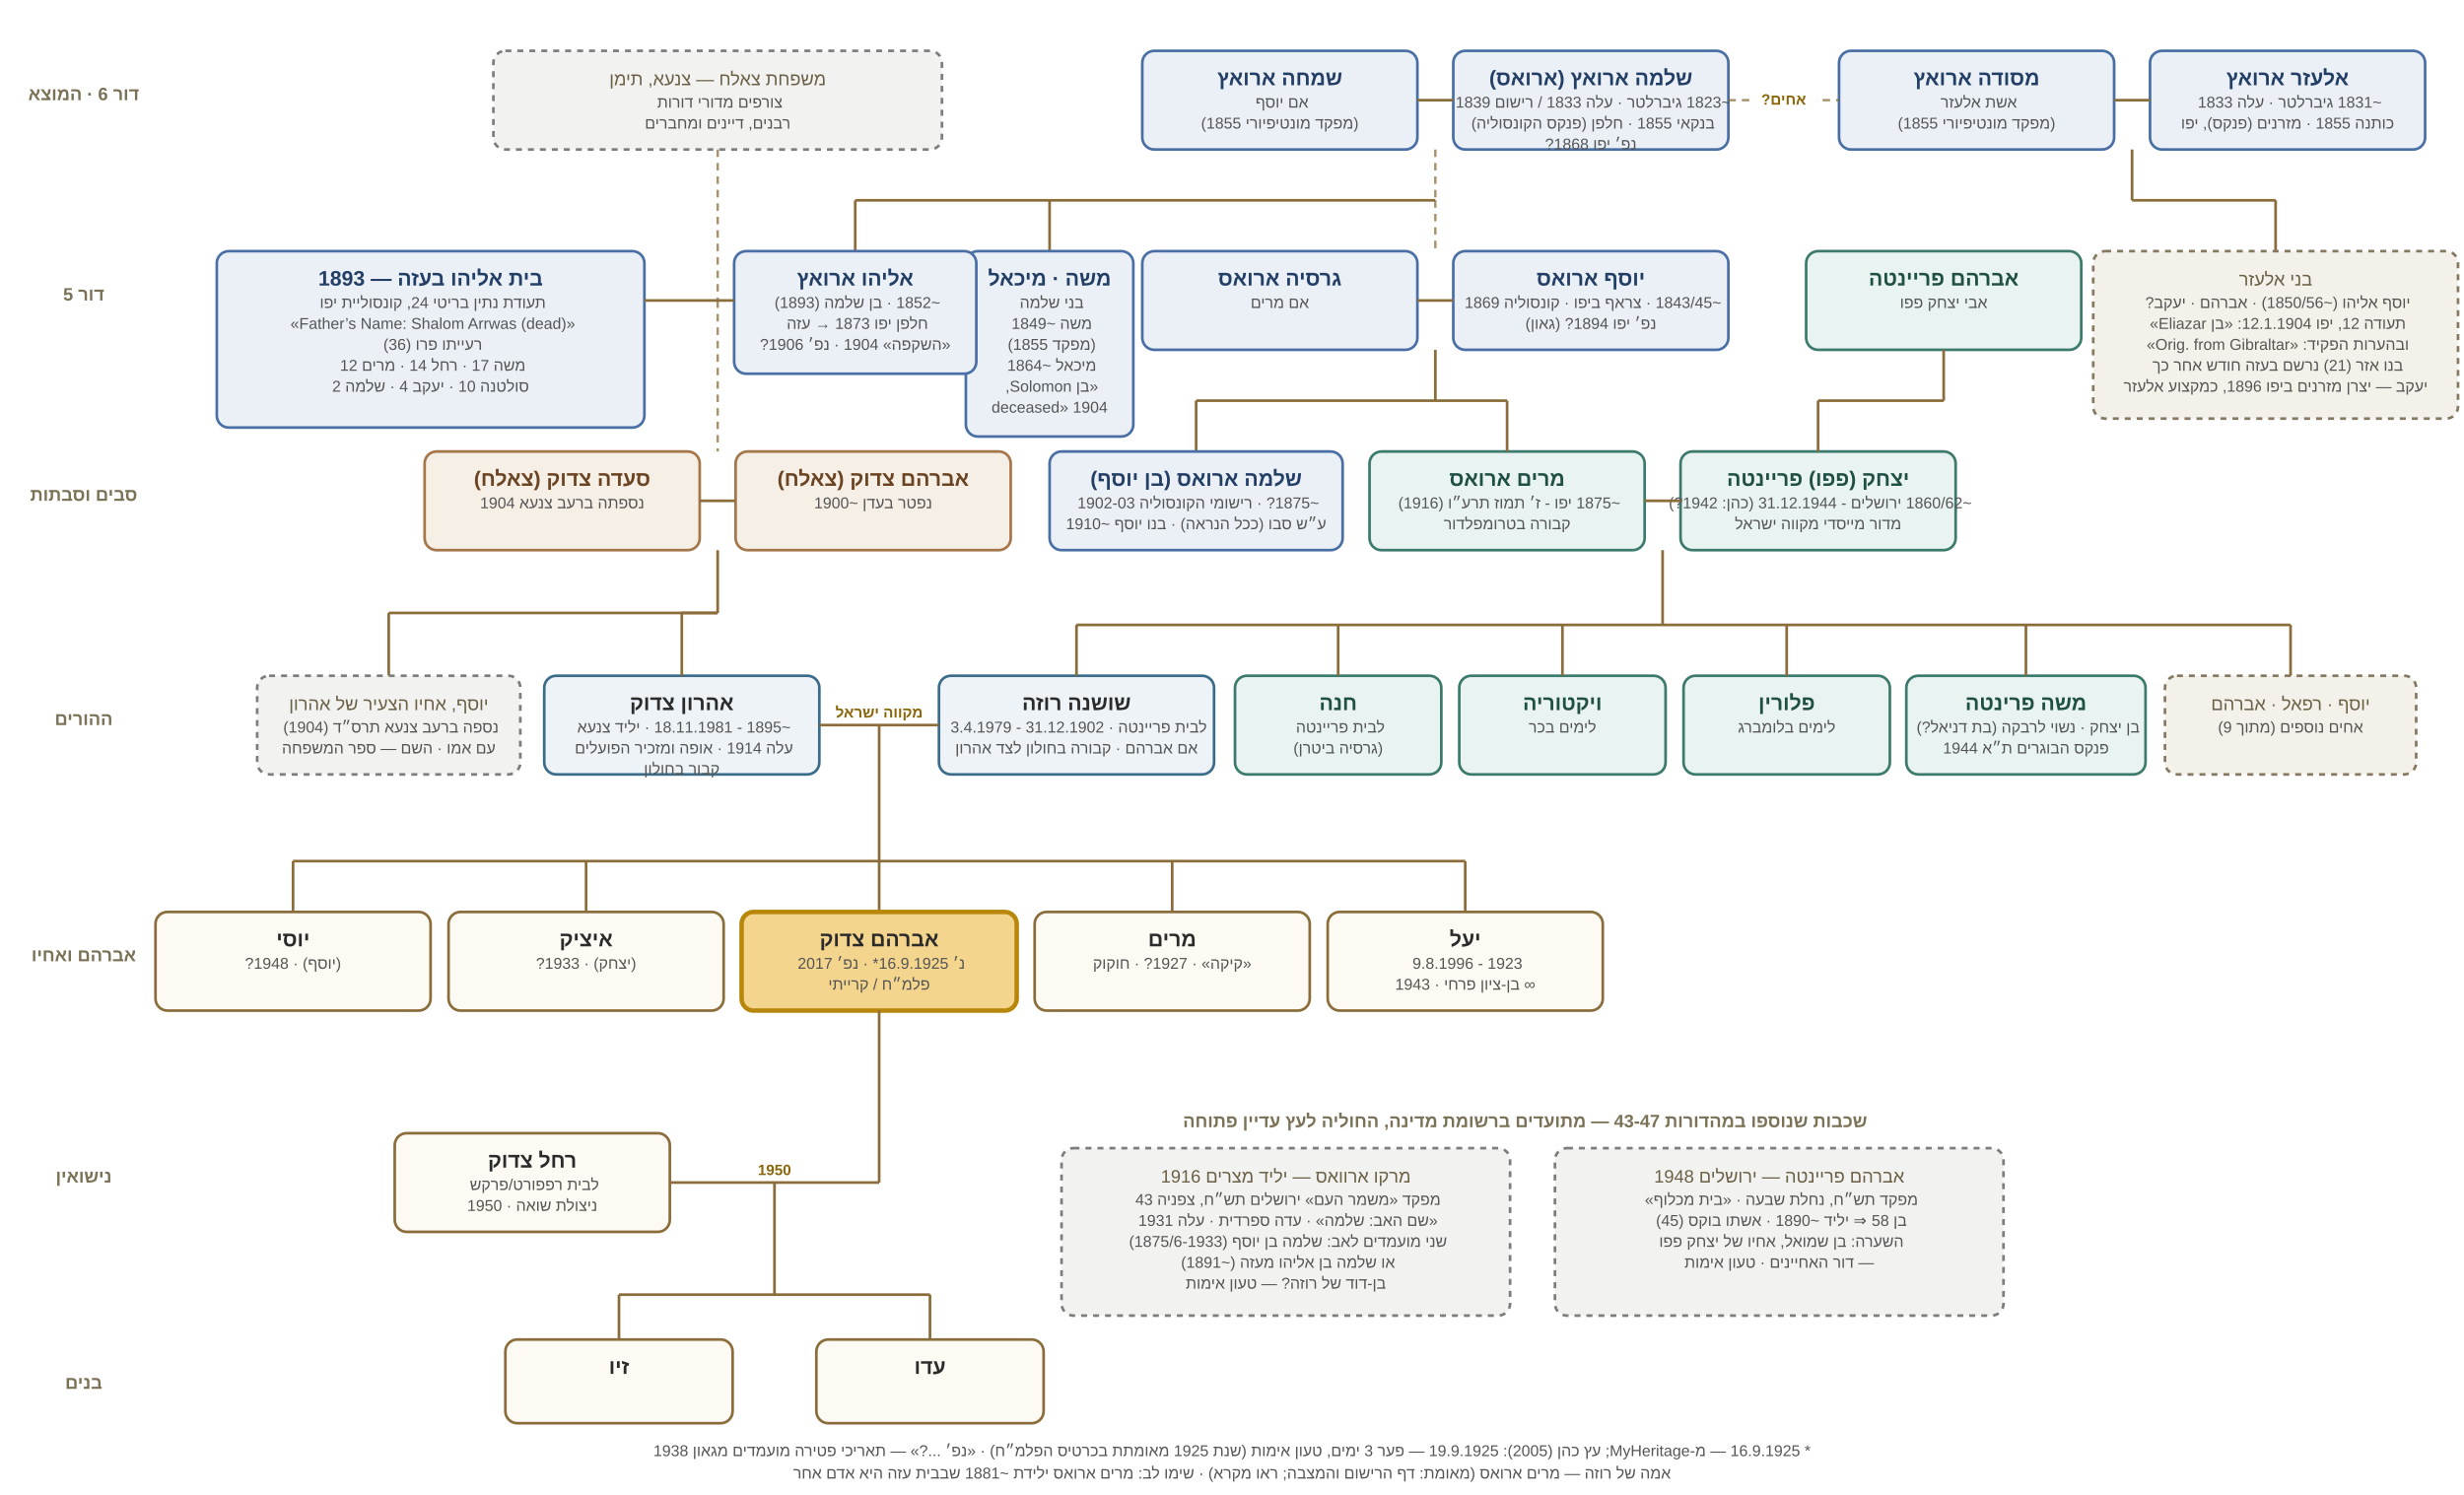
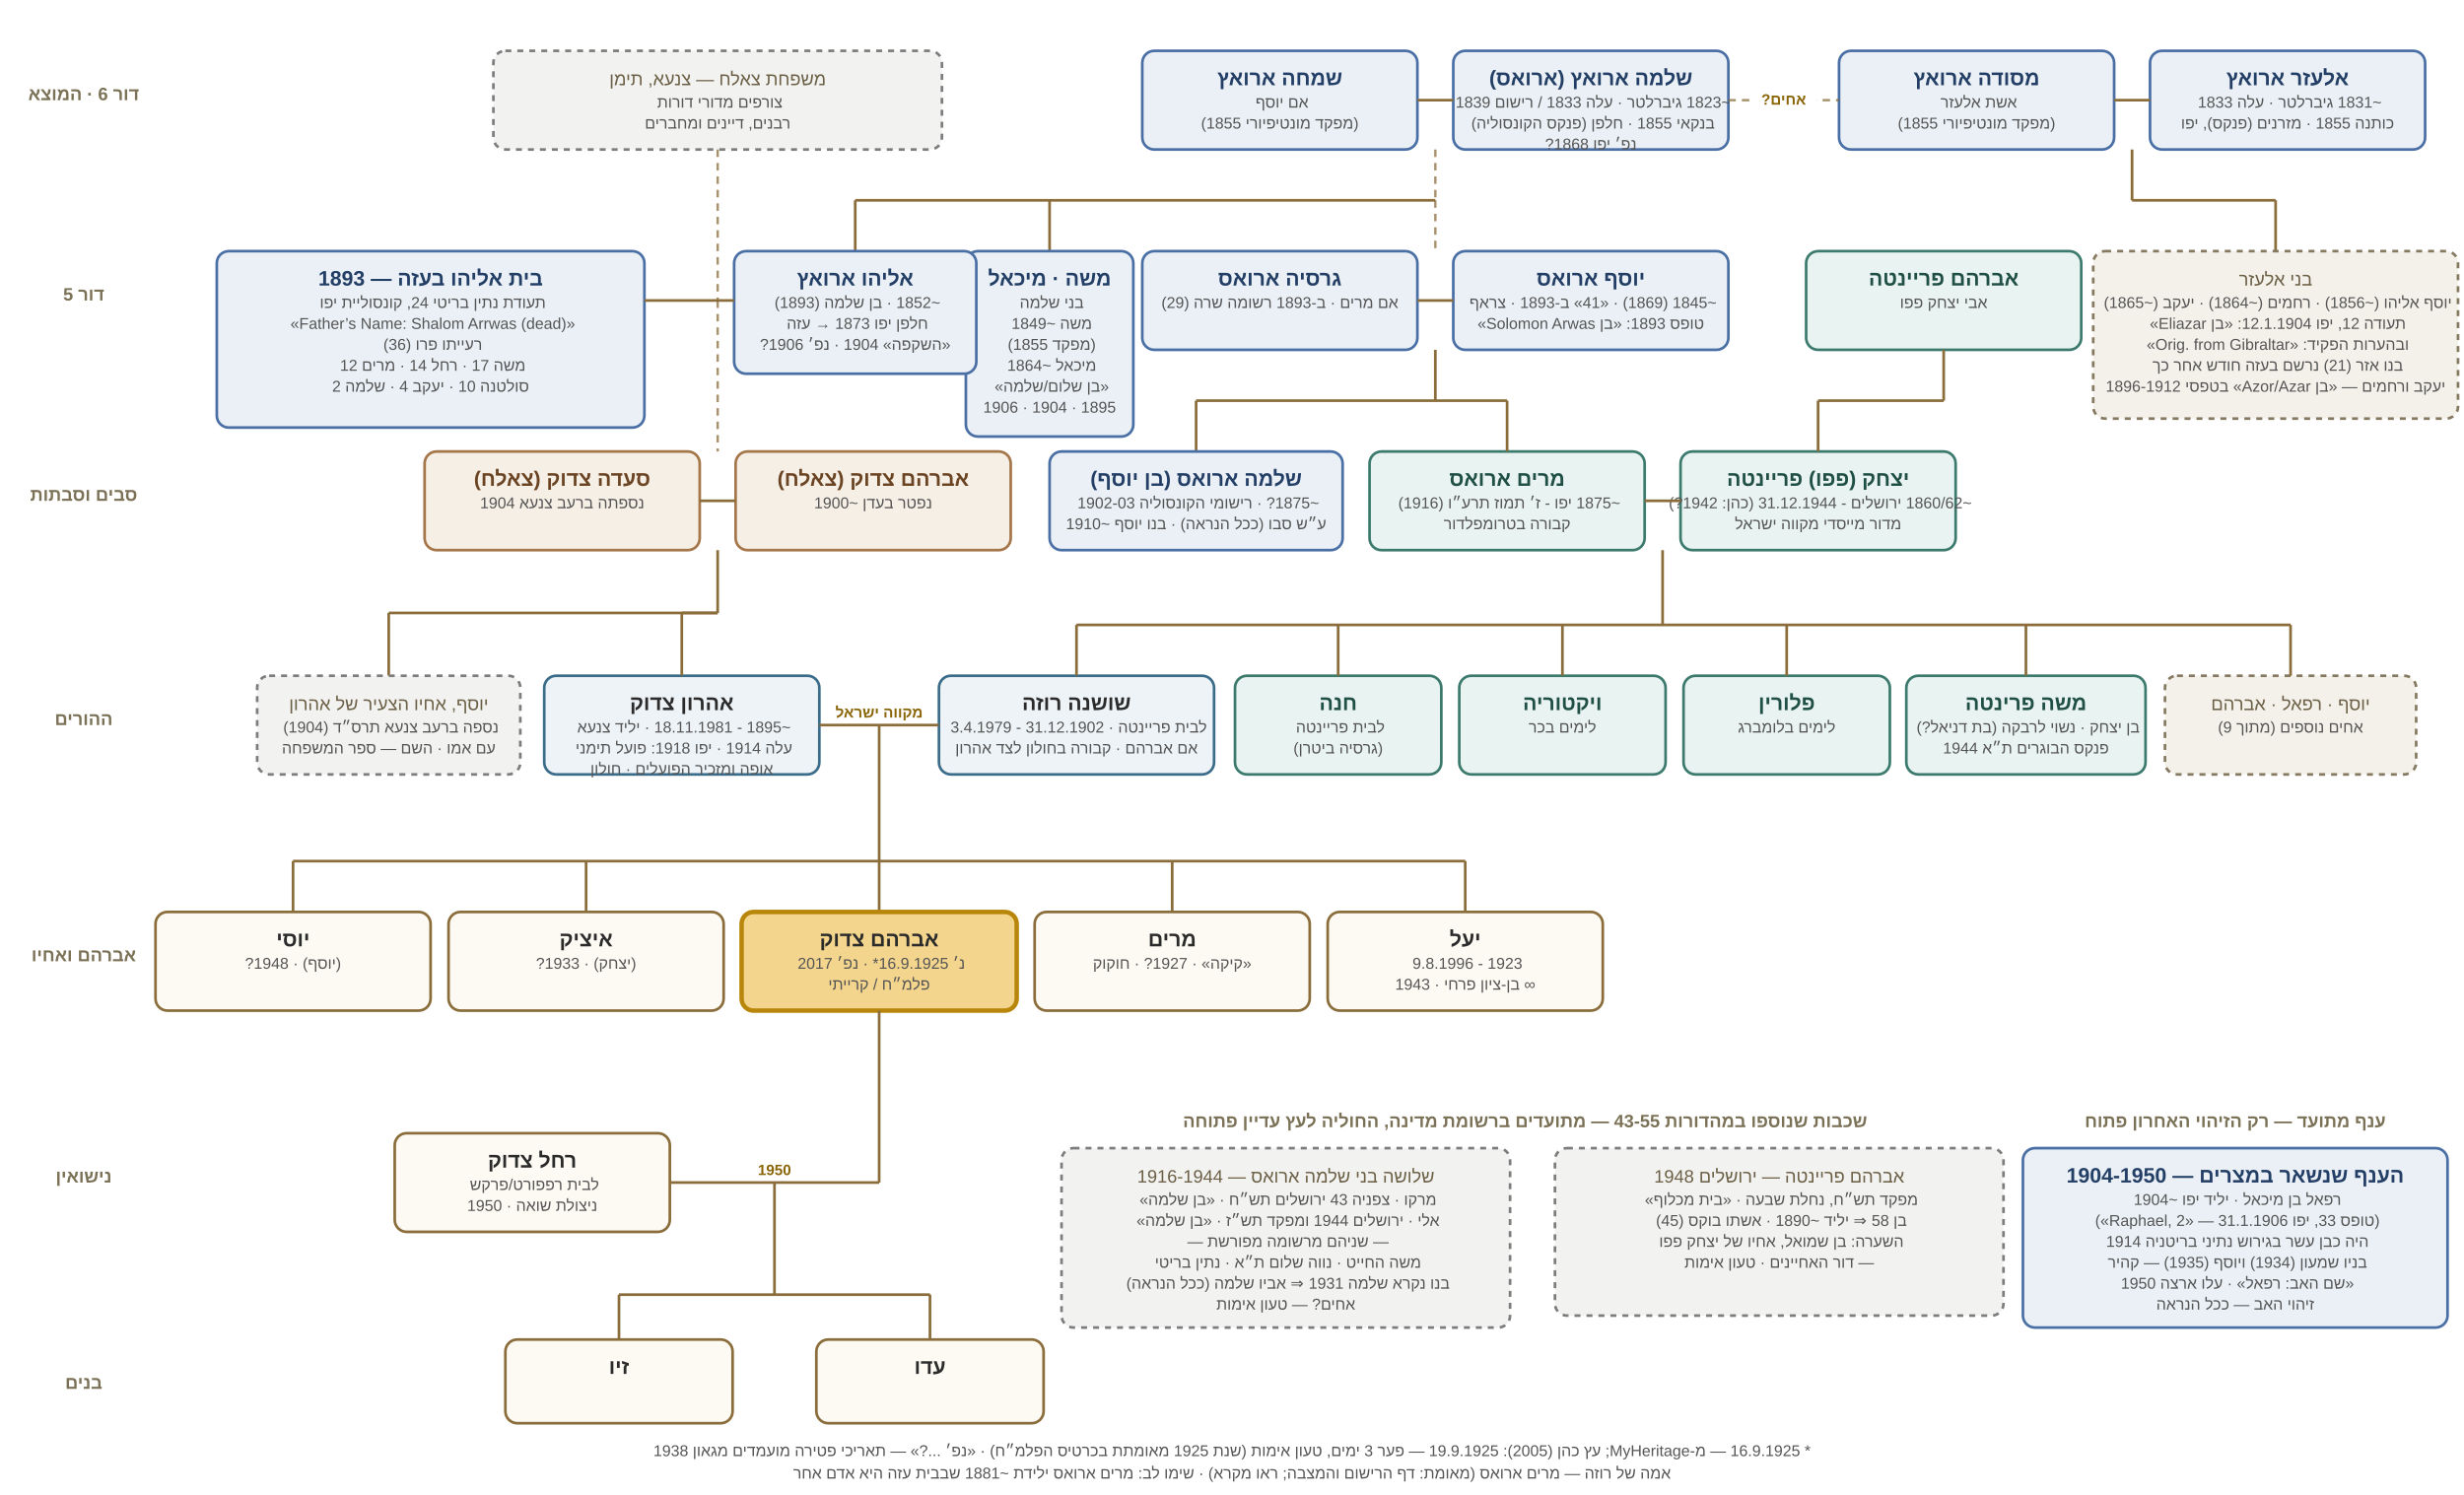
<svg xmlns="http://www.w3.org/2000/svg" id="famtree" role="img" aria-labelledby="famtree-t famtree-d" viewBox="0 0 1648 1000" font-family="Arial, sans-serif" direction="rtl">
  <style>
 #famtree rect.bg{fill:#ffffff;stroke:none}
 #famtree g rect{fill:#fbf7ef;stroke:#8a6d3b;stroke-width:1.8}
 #famtree .person rect{fill:#fdfaf3;stroke:#8a6d3b}
 #famtree .subject rect{fill:#f4d58d;stroke:#b8860b;stroke-width:3}
 #famtree .parent rect{fill:#eef3f7;stroke:#3b6d8a}
 #famtree .frainte rect{fill:#e9f3f1;stroke:#3b7a6d}
 #famtree .arwas rect{fill:#eaf0f6;stroke:#4a6fa5}
 #famtree .zadok rect{fill:#f6efe6;stroke:#a5764a}
 #famtree .misc rect{fill:#f4f1ea;stroke:#857a61;stroke-dasharray:4 4}
 #famtree .unk rect{fill:#f2f2f0;stroke:#7d7d7d;stroke-dasharray:4 4}
 #famtree .nm{font-size:14px;font-weight:700;fill:#2b2b2b}
 #famtree .sb{font-size:10.5px;fill:#555}
 #famtree .frainte .nm{fill:#204f45}#famtree .arwas .nm{fill:#243f66}#famtree .zadok .nm{fill:#6b4423}
 #famtree .misc .nm,#famtree .unk .nm{font-size:12px;font-weight:400;fill:#6b5f45}
 #famtree .ln{stroke:#8a6d3b;stroke-width:1.8;fill:none}
 #famtree .my{fill:#8a6508;font-size:10px;font-weight:700}
 #famtree .mybg{fill:#ffffff;stroke:none}
 #famtree .gen{fill:#7a7156;font-size:12px;font-weight:700}
 #famtree .rootln{stroke:#8a6d3b;stroke-width:1.6;fill:none;stroke-dasharray:5 4;opacity:.75}
</style>
  <rect class="bg" x="0" y="0" width="1648" height="1000" />
  <g class="arwas">
    <rect x="972.0" y="34" width="184" height="66" rx="8" />
    <text class="nm" x="1064.0" y="57" text-anchor="middle">שלמה ארואץ (ארואס)</text>
    <text class="sb" text-anchor="middle">
      <tspan x="1064.0" y="72">~1823 גיברלטר · עלה 1833 / רישום 1839</tspan>
      <tspan x="1064.0" y="86">בנקאי 1855 · חלפן (פנקס הקונסוליה)</tspan>
      <tspan x="1064.0" y="100">נפ׳ יפו 1868?</tspan>
    </text>
  </g>
  <g class="arwas">
    <rect x="764.0" y="34" width="184" height="66" rx="8" />
    <text class="nm" x="856.0" y="57" text-anchor="middle">שמחה ארואץ</text>
    <text class="sb" text-anchor="middle">
      <tspan x="856.0" y="72">אם יוסף</tspan>
      <tspan x="856.0" y="86">(מפקד מונטיפיורי 1855)</tspan>
    </text>
  </g>
  <line class="ln" x1="972.0" y1="67.0" x2="948.0" y2="67.0" />
  <g class="unk">
    <rect x="330.0" y="34" width="300" height="66" rx="8" />
    <text class="nm" x="480" y="57" text-anchor="middle">משפחת צאלח — צנעא, תימן</text>
    <text class="sb" text-anchor="middle">
      <tspan x="480" y="72">צורפים מדורי דורות</tspan>
      <tspan x="480" y="86">רבנים, דיינים ומחברים</tspan>
    </text>
  </g>
  <g class="arwas">
    <rect x="1438.0" y="34" width="184" height="66" rx="8" />
    <text class="nm" x="1530.0" y="57" text-anchor="middle">אלעזר ארואץ</text>
    <text class="sb" text-anchor="middle">
      <tspan x="1530.0" y="72">~1831 גיברלטר · עלה 1833</tspan>
      <tspan x="1530.0" y="86">כותנה 1855 · מזרנים (פנקס), יפו</tspan>
    </text>
  </g>
  <g class="arwas">
    <rect x="1230.0" y="34" width="184" height="66" rx="8" />
    <text class="nm" x="1322.0" y="57" text-anchor="middle">מסודה ארואץ</text>
    <text class="sb" text-anchor="middle">
      <tspan x="1322.0" y="72">אשת אלעזר</tspan>
      <tspan x="1322.0" y="86">(מפקד מונטיפיורי 1855)</tspan>
    </text>
  </g>
  <line class="ln" x1="1438.0" y1="67.0" x2="1414.0" y2="67.0" />
  <line class="rootln" x1="1156.0" y1="67.0" x2="1230.0" y2="67.0" />
  <rect class="mybg" x="1171.0" y="58.0" width="44" height="15" />
  <text class="my" x="1193.0" y="70.0" text-anchor="middle">אחים?</text>
  <g class="arwas">
    <rect x="972.0" y="168" width="184" height="66" rx="8" />
    <text class="nm" x="1064.0" y="191" text-anchor="middle">יוסף ארואס</text>
    <text class="sb" text-anchor="middle">
-       <tspan x="1064.0" y="206">~1843/45 · צראף ביפו · קונסוליה 1869</tspan>
-       <tspan x="1064.0" y="220">נפ׳ יפו 1894? (גאון)</tspan>
+       <tspan x="1064.0" y="206">~1845 (1869) · «41» ב-1893 · צראף</tspan>
+       <tspan x="1064.0" y="220">טופס 1893: «בן Solomon Arwas»</tspan>
    </text>
  </g>
  <g class="arwas">
    <rect x="764.0" y="168" width="184" height="66" rx="8" />
    <text class="nm" x="856.0" y="191" text-anchor="middle">גרסיה ארואס</text>
    <text class="sb" text-anchor="middle">
-       <tspan x="856.0" y="206">אם מרים</tspan>
+       <tspan x="856.0" y="206">אם מרים · ב-1893 רשומה שרה (29)</tspan>
    </text>
  </g>
  <line class="ln" x1="972.0" y1="201.0" x2="948.0" y2="201.0" />
  <g class="frainte">
    <rect x="1208.0" y="168" width="184" height="66" rx="8" />
    <text class="nm" x="1300" y="191" text-anchor="middle">אברהם פריינטה</text>
    <text class="sb" text-anchor="middle">
      <tspan x="1300" y="206">אבי יצחק פפו</tspan>
    </text>
  </g>
  <line class="rootln" x1="960" y1="100" x2="960" y2="134.0" />
  <line class="rootln" x1="960" y1="134.0" x2="960" y2="134.0" />
  <line class="rootln" x1="960" y1="134.0" x2="960" y2="168" />
  <line class="ln" x1="572" y1="134.0" x2="960" y2="134.0" />
  <line class="ln" x1="702" y1="134.0" x2="702" y2="168" />
  <line class="ln" x1="572" y1="134.0" x2="572" y2="168" />
  <g class="arwas">
    <rect x="646.0" y="168" width="112" height="124" rx="8" />
    <text class="nm" x="702" y="191" text-anchor="middle">משה · מיכאל</text>
    <text class="sb" text-anchor="middle">
      <tspan x="702" y="206">בני שלמה</tspan>
      <tspan x="702" y="220">משה ~1849</tspan>
      <tspan x="702" y="234">(מפקד 1855)</tspan>
      <tspan x="702" y="248">מיכאל ~1864</tspan>
-       <tspan x="702" y="262">«בן Solomon,</tspan>
-       <tspan x="702" y="276">deceased» 1904</tspan>
+       <tspan x="702" y="262">«בן שלום/שלמה»</tspan>
+       <tspan x="702" y="276">1895 · 1904 · 1906</tspan>
    </text>
  </g>
  <g class="arwas">
    <rect x="491.0" y="168" width="162" height="82" rx="8" />
    <text class="nm" x="572" y="191" text-anchor="middle">אליהו ארואץ</text>
    <text class="sb" text-anchor="middle">
      <tspan x="572" y="206">~1852 · בן שלמה (1893)</tspan>
      <tspan x="572" y="220">חלפן יפו 1873 → עזה</tspan>
      <tspan x="572" y="234">«השקפה» 1904 · נפ׳ 1906?</tspan>
    </text>
  </g>
  <g class="arwas">
    <rect x="145.0" y="168" width="286" height="118" rx="8" />
    <text class="nm" x="288" y="191" text-anchor="middle">בית אליהו בעזה — 1893</text>
    <text class="sb" text-anchor="middle">
      <tspan x="288" y="206">תעודת נתין בריטי 24, קונסוליית יפו</tspan>
      <tspan x="288" y="220">«Father’s Name: Shalom Arrwas (dead)»</tspan>
      <tspan x="288" y="234">רעייתו פרו (36)</tspan>
      <tspan x="288" y="248">משה 17 · רחל 14 · מרים 12</tspan>
      <tspan x="288" y="262">סולטנה 10 · יעקב 4 · שלמה 2</tspan>
    </text>
  </g>
  <line class="ln" x1="431" y1="201" x2="491" y2="201" />
  <line class="ln" x1="1426" y1="100" x2="1426" y2="134.0" />
  <line class="ln" x1="1426" y1="134.0" x2="1522" y2="134.0" />
  <line class="ln" x1="1522" y1="134.0" x2="1522" y2="168" />
  <g class="misc">
    <rect x="1400.0" y="168" width="244" height="112" rx="8" />
    <text class="nm" x="1522" y="191" text-anchor="middle">בני אלעזר</text>
    <text class="sb" text-anchor="middle">
-       <tspan x="1522" y="206">יוסף אליהו (~1850/56) · אברהם · יעקב?</tspan>
+       <tspan x="1522" y="206">יוסף אליהו (~1856) · רחמים (~1864) · יעקב (~1865)</tspan>
      <tspan x="1522" y="220">תעודה 12, יפו 12.1.1904: «בן Eliazar»</tspan>
      <tspan x="1522" y="234">ובהערות הפקיד: «Orig. from Gibraltar»</tspan>
      <tspan x="1522" y="248">בנו אזר (21) נרשם בעזה חודש אחר כך</tspan>
-       <tspan x="1522" y="262">יעקב — יצרן מזרנים ביפו 1896, כמקצוע אלעזר</tspan>
+       <tspan x="1522" y="262">יעקב ורחמים — «בן Azor/Azar» בטפסי 1896-1912</tspan>
    </text>
  </g>
  <g class="frainte">
    <rect x="1124.0" y="302" width="184" height="66" rx="8" />
    <text class="nm" x="1216.0" y="325" text-anchor="middle">יצחק (פפו) פריינטה</text>
    <text class="sb" text-anchor="middle">
      <tspan x="1216.0" y="340">~1860/62 ירושלים - 31.12.1944 (כהן: 1942?)</tspan>
      <tspan x="1216.0" y="354">מדור מייסדי מקווה ישראל</tspan>
    </text>
  </g>
  <g class="frainte">
    <rect x="916.0" y="302" width="184" height="66" rx="8" />
    <text class="nm" x="1008.0" y="325" text-anchor="middle">מרים ארואס</text>
    <text class="sb" text-anchor="middle">
      <tspan x="1008.0" y="340">~1875 יפו - ז׳ תמוז תרע״ו (1916)</tspan>
      <tspan x="1008.0" y="354">קבורה בטרומפלדור</tspan>
    </text>
  </g>
  <line class="ln" x1="1124.0" y1="335.0" x2="1100.0" y2="335.0" />
  <g class="zadok">
    <rect x="492.0" y="302" width="184" height="66" rx="8" />
    <text class="nm" x="584.0" y="325" text-anchor="middle">אברהם צדוק (צאלח)</text>
    <text class="sb" text-anchor="middle">
      <tspan x="584.0" y="340">נפטר בעדן ~1900</tspan>
    </text>
  </g>
  <g class="zadok">
    <rect x="284.0" y="302" width="184" height="66" rx="8" />
    <text class="nm" x="376.0" y="325" text-anchor="middle">סעדה צדוק (צאלח)</text>
    <text class="sb" text-anchor="middle">
      <tspan x="376.0" y="340">נספתה ברעב צנעא 1904</tspan>
    </text>
  </g>
  <line class="ln" x1="492.0" y1="335.0" x2="468.0" y2="335.0" />
  <line class="rootln" x1="480" y1="100" x2="480" y2="201.0" />
  <line class="rootln" x1="480" y1="201.0" x2="480" y2="201.0" />
  <line class="rootln" x1="480" y1="201.0" x2="480" y2="302" />
  <line class="ln" x1="960" y1="234" x2="960" y2="268.0" />
  <line class="ln" x1="800" y1="268.0" x2="1008.0" y2="268.0" />
  <line class="ln" x1="1008.0" y1="268.0" x2="1008.0" y2="302" />
  <line class="ln" x1="800" y1="268.0" x2="800" y2="302" />
  <g class="arwas">
    <rect x="702.0" y="302" width="196" height="66" rx="8" />
    <text class="nm" x="800" y="325" text-anchor="middle">שלמה ארואס (בן יוסף)</text>
    <text class="sb" text-anchor="middle">
      <tspan x="800" y="340">~1875? · רישומי הקונסוליה 1902-03</tspan>
      <tspan x="800" y="354">ע״ש סבו (ככל הנראה) · בנו יוסף ~1910</tspan>
    </text>
  </g>
  <line class="ln" x1="1300" y1="234" x2="1300" y2="268.0" />
  <line class="ln" x1="1300" y1="268.0" x2="1216.0" y2="268.0" />
  <line class="ln" x1="1216.0" y1="268.0" x2="1216.0" y2="302" />
  <g class="misc">
    <rect x="1448.0" y="452" width="168" height="66" rx="8" />
    <text class="nm" x="1532" y="475" text-anchor="middle">יוסף · רפאל · אברהם</text>
    <text class="sb" text-anchor="middle">
      <tspan x="1532" y="490">אחים נוספים (מתוך 9)</tspan>
    </text>
  </g>
  <g class="frainte">
    <rect x="1275.0" y="452" width="160" height="66" rx="8" />
    <text class="nm" x="1355" y="475" text-anchor="middle">משה פרינטה</text>
    <text class="sb" text-anchor="middle">
      <tspan x="1355" y="490">בן יצחק · נשוי לרבקה (בת דניאל?)</tspan>
      <tspan x="1355" y="504">פנקס הבוגרים ת״א 1944</tspan>
    </text>
  </g>
  <g class="frainte">
    <rect x="1126.0" y="452" width="138" height="66" rx="8" />
    <text class="nm" x="1195" y="475" text-anchor="middle">פלורין</text>
    <text class="sb" text-anchor="middle">
      <tspan x="1195" y="490">לימים בלומברג</tspan>
    </text>
  </g>
  <g class="frainte">
    <rect x="976.0" y="452" width="138" height="66" rx="8" />
    <text class="nm" x="1045" y="475" text-anchor="middle">ויקטוריה</text>
    <text class="sb" text-anchor="middle">
      <tspan x="1045" y="490">לימים בכר</tspan>
    </text>
  </g>
  <g class="frainte">
    <rect x="826.0" y="452" width="138" height="66" rx="8" />
    <text class="nm" x="895" y="475" text-anchor="middle">חנה</text>
    <text class="sb" text-anchor="middle">
      <tspan x="895" y="490">לבית פריינטה</tspan>
      <tspan x="895" y="504">(גרסיה ביטרן)</tspan>
    </text>
  </g>
  <g class="parent">
    <rect x="628.0" y="452" width="184" height="66" rx="8" />
    <text class="nm" x="720" y="475" text-anchor="middle">שושנה רוזה</text>
    <text class="sb" text-anchor="middle">
      <tspan x="720" y="490">לבית פריינטה · 31.12.1902 - 3.4.1979</tspan>
      <tspan x="720" y="504">אם אברהם · קבורה בחולון לצד אהרון</tspan>
    </text>
  </g>
  <g class="parent">
    <rect x="364.0" y="452" width="184" height="66" rx="8" />
    <text class="nm" x="456" y="475" text-anchor="middle">אהרון צדוק</text>
    <text class="sb" text-anchor="middle">
      <tspan x="456" y="490">~1895 - 18.11.1981 · יליד צנעא</tspan>
-       <tspan x="456" y="504">עלה 1914 · אופה ומזכיר הפועלים</tspan>
-       <tspan x="456" y="518">קבור בחולון</tspan>
+       <tspan x="456" y="504">עלה 1914 · יפו 1918: פועל תימני</tspan>
+       <tspan x="456" y="518">אופה ומזכיר הפועלים · חולון</tspan>
    </text>
  </g>
  <line class="ln" x1="1112" y1="368" x2="1112" y2="418" />
  <line class="ln" x1="720" y1="418" x2="1532" y2="418" />
  <line class="ln" x1="720" y1="418" x2="720" y2="452" />
  <line class="ln" x1="895" y1="418" x2="895" y2="452" />
  <line class="ln" x1="1045" y1="418" x2="1045" y2="452" />
  <line class="ln" x1="1195" y1="418" x2="1195" y2="452" />
  <line class="ln" x1="1355" y1="418" x2="1355" y2="452" />
  <line class="ln" x1="1532" y1="418" x2="1532" y2="452" />
  <line class="ln" x1="480" y1="368" x2="480" y2="410.0" />
  <line class="ln" x1="480" y1="410.0" x2="456" y2="410.0" />
  <line class="ln" x1="456" y1="410.0" x2="456" y2="452" />
  <line class="ln" x1="260" y1="410.0" x2="480" y2="410.0" />
  <line class="ln" x1="260" y1="410.0" x2="260" y2="452" />
  <g class="unk">
    <rect x="172.0" y="452" width="176" height="66" rx="8" />
    <text class="nm" x="260" y="475" text-anchor="middle">יוסף, אחיו הצעיר של אהרון</text>
    <text class="sb" text-anchor="middle">
      <tspan x="260" y="490">נספה ברעב צנעא תרס״ד (1904)</tspan>
      <tspan x="260" y="504">עם אמו · השם — ספר המשפחה</tspan>
    </text>
  </g>
  <line class="ln" x1="548.0" y1="485.0" x2="628.0" y2="485.0" />
  <rect class="mybg" x="557.0" y="469.0" width="62" height="14" />
  <text class="my" x="588.0" y="480.0" text-anchor="middle">מקווה ישראל</text>
  <line class="ln" x1="588.0" y1="485.0" x2="588.0" y2="576" />
  <line class="ln" x1="196.0" y1="576" x2="980.0" y2="576" />
  <line class="ln" x1="980.0" y1="576" x2="980.0" y2="610" />
  <g class="person">
    <rect x="888.0" y="610" width="184" height="66" rx="8" />
    <text class="nm" x="980.0" y="633" text-anchor="middle">יעל</text>
    <text class="sb" text-anchor="middle">
      <tspan x="980.0" y="648">1923 - 9.8.1996</tspan>
      <tspan x="980.0" y="662">∞ בן-ציון פרחי · 1943</tspan>
    </text>
  </g>
  <line class="ln" x1="784.0" y1="576" x2="784.0" y2="610" />
  <g class="person">
    <rect x="692.0" y="610" width="184" height="66" rx="8" />
    <text class="nm" x="784.0" y="633" text-anchor="middle">מרים</text>
    <text class="sb" text-anchor="middle">
      <tspan x="784.0" y="648">«קיקה» · 1927? · חוקוק</tspan>
    </text>
  </g>
  <line class="ln" x1="588.0" y1="576" x2="588.0" y2="610" />
  <g class="subject">
    <rect x="496.0" y="610" width="184" height="66" rx="8" />
    <text class="nm" x="588.0" y="633" text-anchor="middle">אברהם צדוק</text>
    <text class="sb" text-anchor="middle">
      <tspan x="588.0" y="648">נ׳ 16.9.1925* · נפ׳ 2017</tspan>
      <tspan x="588.0" y="662">פלמ״ח / קרייתי</tspan>
    </text>
  </g>
  <line class="ln" x1="392.0" y1="576" x2="392.0" y2="610" />
  <g class="person">
    <rect x="300.0" y="610" width="184" height="66" rx="8" />
    <text class="nm" x="392.0" y="633" text-anchor="middle">איציק</text>
    <text class="sb" text-anchor="middle">
      <tspan x="392.0" y="648">(יצחק) · 1933?</tspan>
    </text>
  </g>
  <line class="ln" x1="196.0" y1="576" x2="196.0" y2="610" />
  <g class="person">
    <rect x="104.0" y="610" width="184" height="66" rx="8" />
    <text class="nm" x="196.0" y="633" text-anchor="middle">יוסי</text>
    <text class="sb" text-anchor="middle">
      <tspan x="196.0" y="648">(יוסף) · 1948?</tspan>
    </text>
  </g>
  <line class="ln" x1="588.0" y1="676" x2="588.0" y2="791.0" />
  <g class="person">
    <rect x="264.0" y="758" width="184" height="66" rx="8" />
    <text class="nm" x="356.0" y="781" text-anchor="middle">רחל צדוק</text>
    <text class="sb" text-anchor="middle">
      <tspan x="356.0" y="796">לבית רפפורט/פרקש</tspan>
      <tspan x="356.0" y="810">ניצולת שואה · 1950</tspan>
    </text>
  </g>
  <line class="ln" x1="448.0" y1="791.0" x2="588.0" y2="791.0" />
  <rect class="mybg" x="502.0" y="775.0" width="32" height="14" />
  <text class="my" x="518.0" y="786.0" text-anchor="middle">1950</text>
  <line class="ln" x1="518.0" y1="791.0" x2="518.0" y2="866" />
  <line class="ln" x1="414.0" y1="866" x2="622.0" y2="866" />
  <line class="ln" x1="622.0" y1="866" x2="622.0" y2="896" />
  <g class="person">
    <rect x="546.0" y="896" width="152" height="56" rx="8" />
    <text class="nm" x="622.0" y="919" text-anchor="middle">עדו</text>
    <text class="sb" text-anchor="middle" />
  </g>
  <line class="ln" x1="414.0" y1="866" x2="414.0" y2="896" />
  <g class="person">
    <rect x="338.0" y="896" width="152" height="56" rx="8" />
    <text class="nm" x="414.0" y="919" text-anchor="middle">זיו</text>
    <text class="sb" text-anchor="middle" />
  </g>
-   <text class="gen" x="1020" y="754" text-anchor="middle">שכבות שנוספו במהדורות 43-47 — מתועדים ברשומת מדינה, החוליה לעץ עדיין פתוחה</text>
+   <text class="gen" x="1020" y="754" text-anchor="middle">שכבות שנוספו במהדורות 43-55 — מתועדים ברשומת מדינה, החוליה לעץ עדיין פתוחה</text>
  <g class="unk">
-     <rect x="710.0" y="768" width="300" height="112" rx="8" />
-     <text class="nm" x="860" y="791" text-anchor="middle">מרקו ארוואס — יליד מצרים 1916</text>
-     <text class="sb" text-anchor="middle">
-       <tspan x="860" y="806">מפקד «משמר העם» ירושלים תש״ח, צפניה 43</tspan>
-       <tspan x="860" y="820">«שם האב: שלמה» · עדה ספרדית · עלה 1931</tspan>
-       <tspan x="860" y="834">שני מועמדים לאב: שלמה בן יוסף (1875/6-1933)</tspan>
-       <tspan x="860" y="848">או שלמה בן אליהו מעזה (~1891)</tspan>
-       <tspan x="860" y="862">בן-דוד של רוזה? — טעון אימות</tspan>
+     <rect x="710.0" y="768" width="300" height="120" rx="8" />
+     <text class="nm" x="860" y="791" text-anchor="middle">שלושה בני שלמה ארואס — 1916-1944</text>
+     <text class="sb" text-anchor="middle">
+       <tspan x="860" y="806">מרקו · צפניה 43 ירושלים תש״ח · «בן שלמה»</tspan>
+       <tspan x="860" y="820">אלי · ירושלים 1944 ומפקד תש״ז · «בן שלמה»</tspan>
+       <tspan x="860" y="834">— שניהם מרשומה מפורשת —</tspan>
+       <tspan x="860" y="848">משה החייט · נווה שלום ת״א · נתין בריטי</tspan>
+       <tspan x="860" y="862">בנו נקרא שלמה 1931 ⇒ אביו שלמה (ככל הנראה)</tspan>
+       <tspan x="860" y="876">אחים? — טעון אימות</tspan>
    </text>
  </g>
  <g class="unk">
    <rect x="1040.0" y="768" width="300" height="112" rx="8" />
    <text class="nm" x="1190" y="791" text-anchor="middle">אברהם פריינטה — ירושלים 1948</text>
    <text class="sb" text-anchor="middle">
      <tspan x="1190" y="806">מפקד תש״ח, נחלת שבעה · «בית מכלוף»</tspan>
      <tspan x="1190" y="820">בן 58 ⇒ יליד ~1890 · אשתו בוקס (45)</tspan>
      <tspan x="1190" y="834">השערה: בן שמואל, אחיו של יצחק פפו</tspan>
      <tspan x="1190" y="848">— דור האחיינים · טעון אימות</tspan>
+     </text>
+   </g>
+   <text class="gen" x="1495" y="754" text-anchor="middle">ענף מתועד — רק הזיהוי האחרון פתוח</text>
+   <g class="arwas">
+     <rect x="1353.0" y="768" width="284" height="120" rx="8" />
+     <text class="nm" x="1495" y="791" text-anchor="middle">הענף שנשאר במצרים — 1904-1950</text>
+     <text class="sb" text-anchor="middle">
+       <tspan x="1495" y="806">רפאל בן מיכאל · יליד יפו ~1904</tspan>
+       <tspan x="1495" y="820">(טופס 33, יפו 31.1.1906 — «Raphael, 2»)</tspan>
+       <tspan x="1495" y="834">היה כבן עשר בגירוש נתיני בריטניה 1914</tspan>
+       <tspan x="1495" y="848">בניו שמעון (1934) ויוסף (1935) — קהיר</tspan>
+       <tspan x="1495" y="862">«שם האב: רפאל» · עלו ארצה 1950</tspan>
+       <tspan x="1495" y="876">זיהוי האב — ככל הנראה</tspan>
    </text>
  </g>
  <text class="gen" x="56" y="67.0" text-anchor="middle">דור 6 · המוצא</text>
  <text class="gen" x="56" y="201.0" text-anchor="middle">דור 5</text>
  <text class="gen" x="56" y="335.0" text-anchor="middle">סבים וסבתות</text>
  <text class="gen" x="56" y="485.0" text-anchor="middle">ההורים</text>
  <text class="gen" x="56" y="643.0" text-anchor="middle">אברהם ואחיו</text>
  <text class="gen" x="56" y="791.0" text-anchor="middle">נישואין</text>
  <text class="gen" x="56" y="929.0" text-anchor="middle">בנים</text>
  <text class="sb" x="824.0" y="974" text-anchor="middle">* 16.9.1925 — מ-MyHeritage; עץ כהן (2005): 19.9.1925 — פער 3 ימים, טעון אימות (שנת 1925 מאומתת בכרטיס הפלמ״ח) · «נפ׳ ...?» — תאריכי פטירה מועמדים מגאון 1938</text>
  <text class="sb" x="824.0" y="989" text-anchor="middle">אמה של רוזה — מרים ארואס (מאומת: דף הרישום והמצבה; ראו מקרא) · שימו לב: מרים ארואס ילידת ~1881 שבבית עזה היא אדם אחר</text>
</svg>
